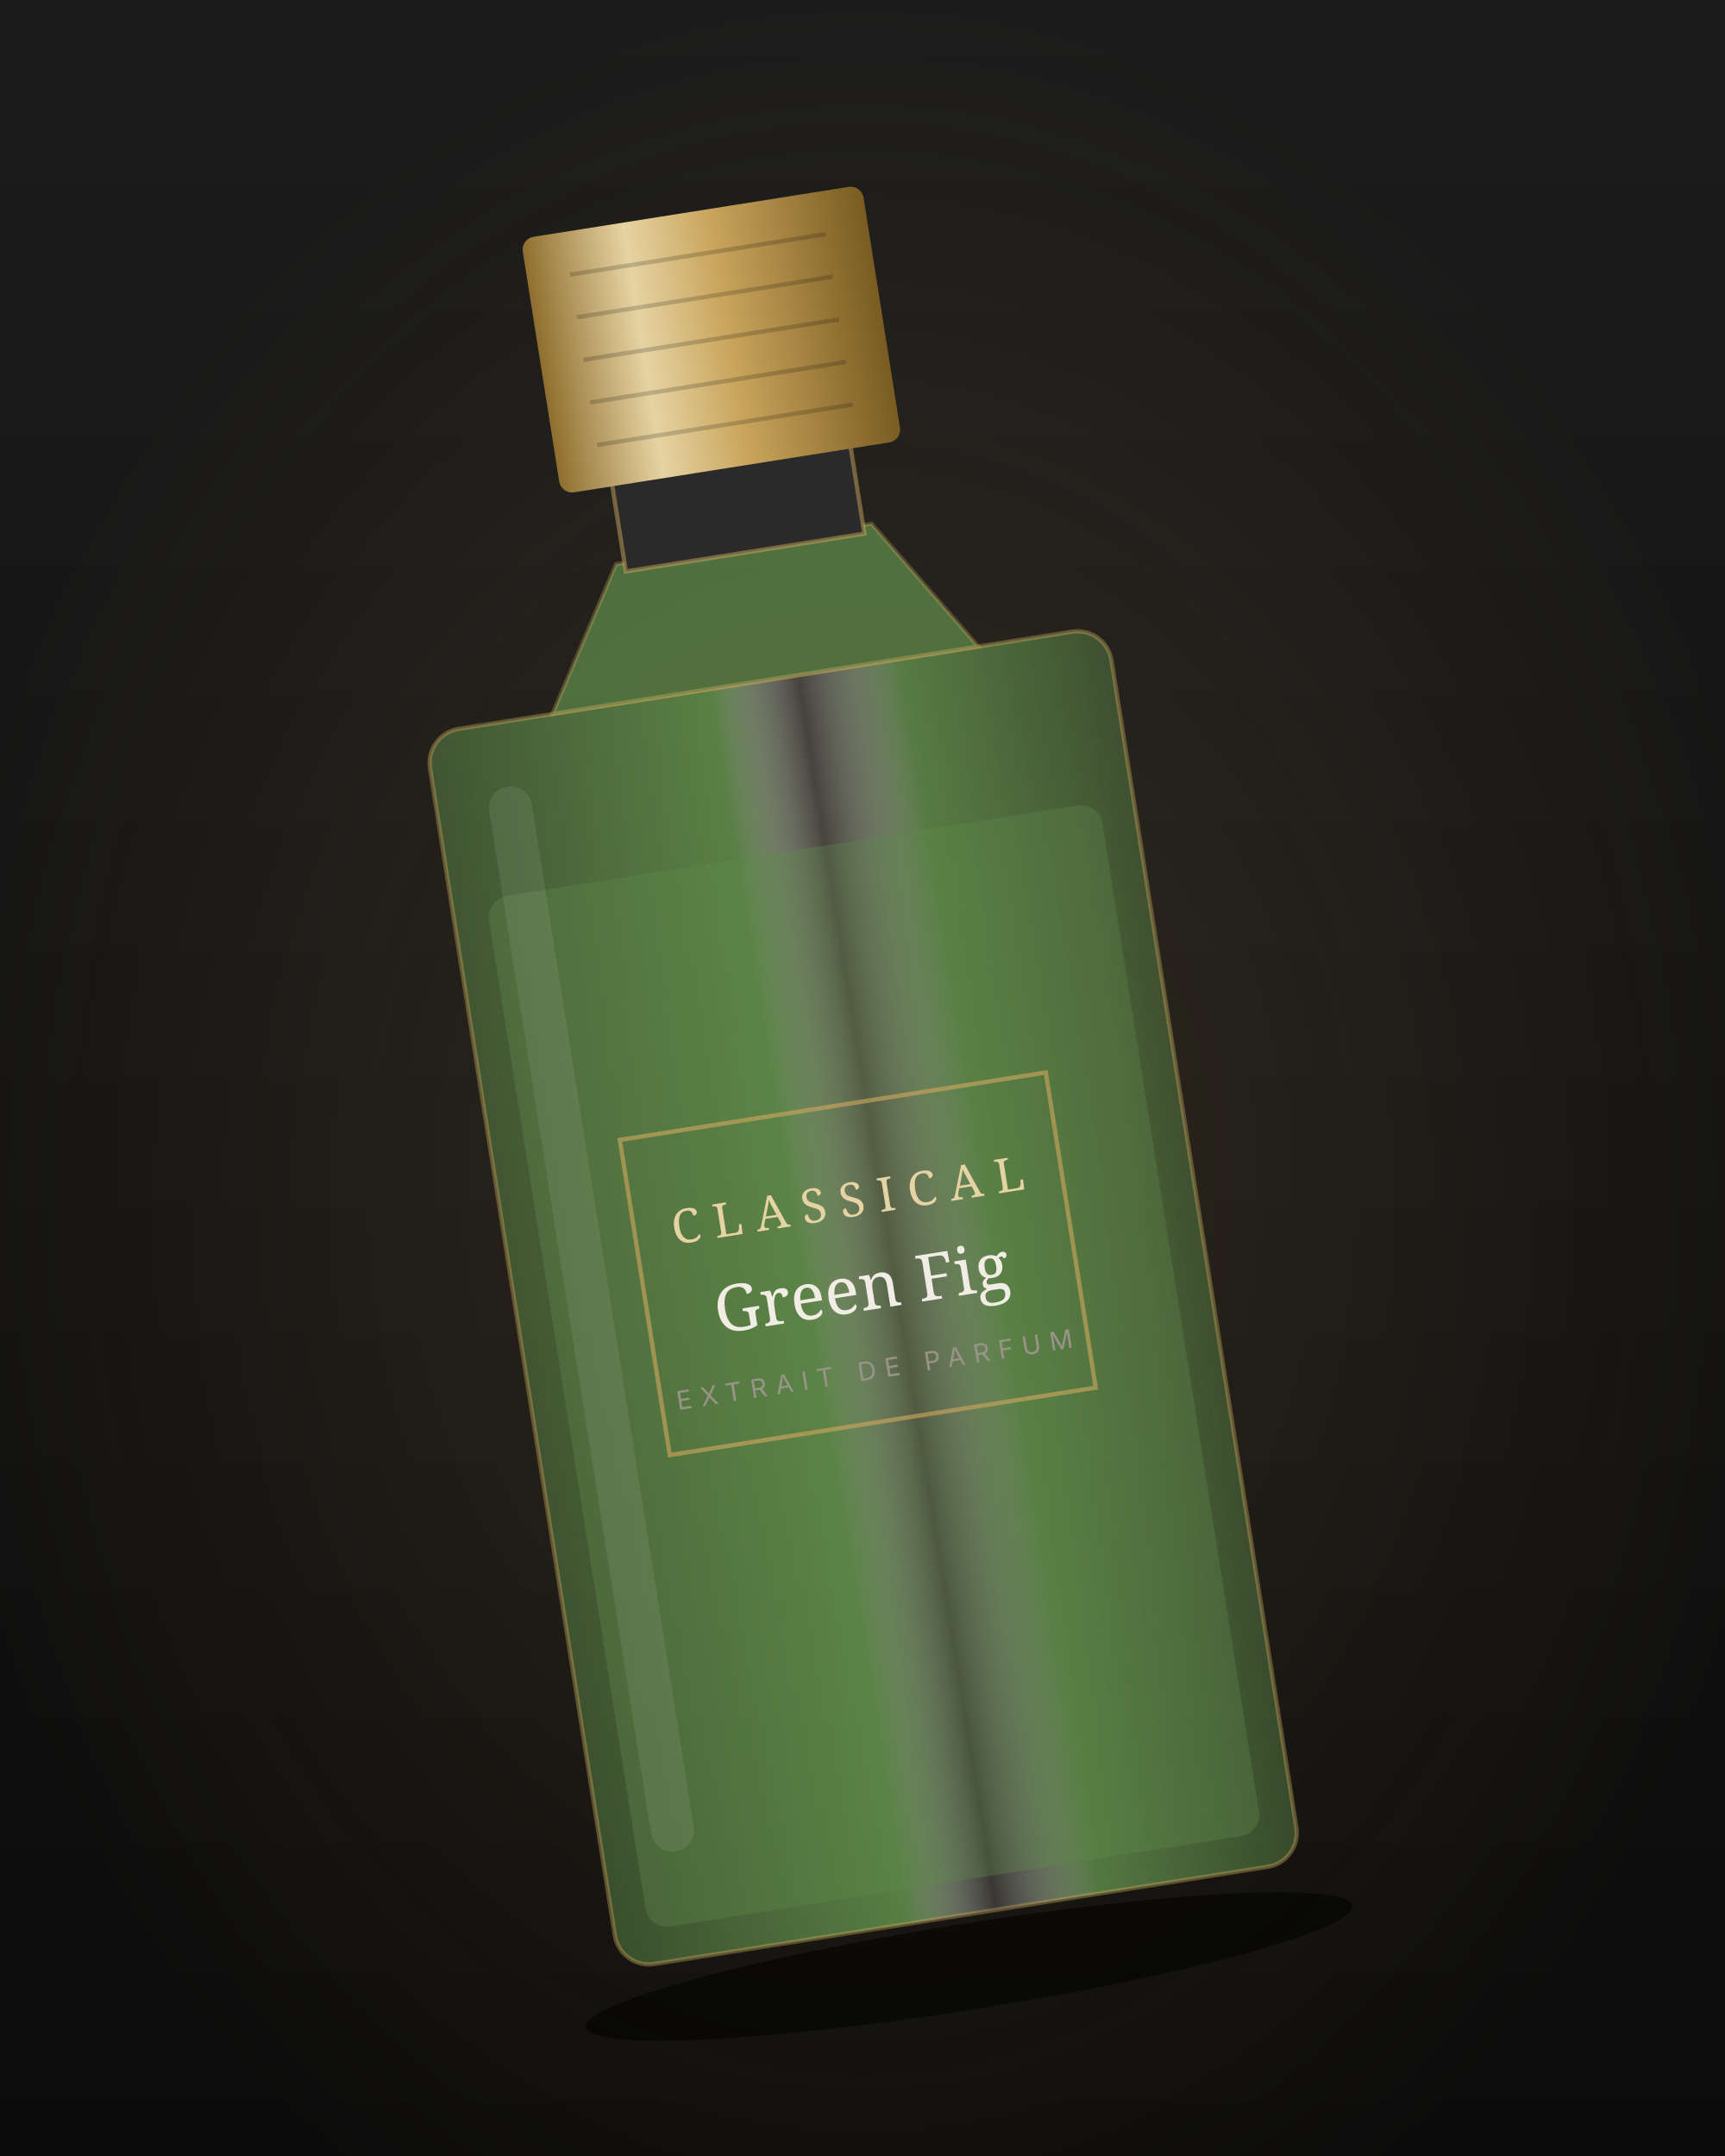
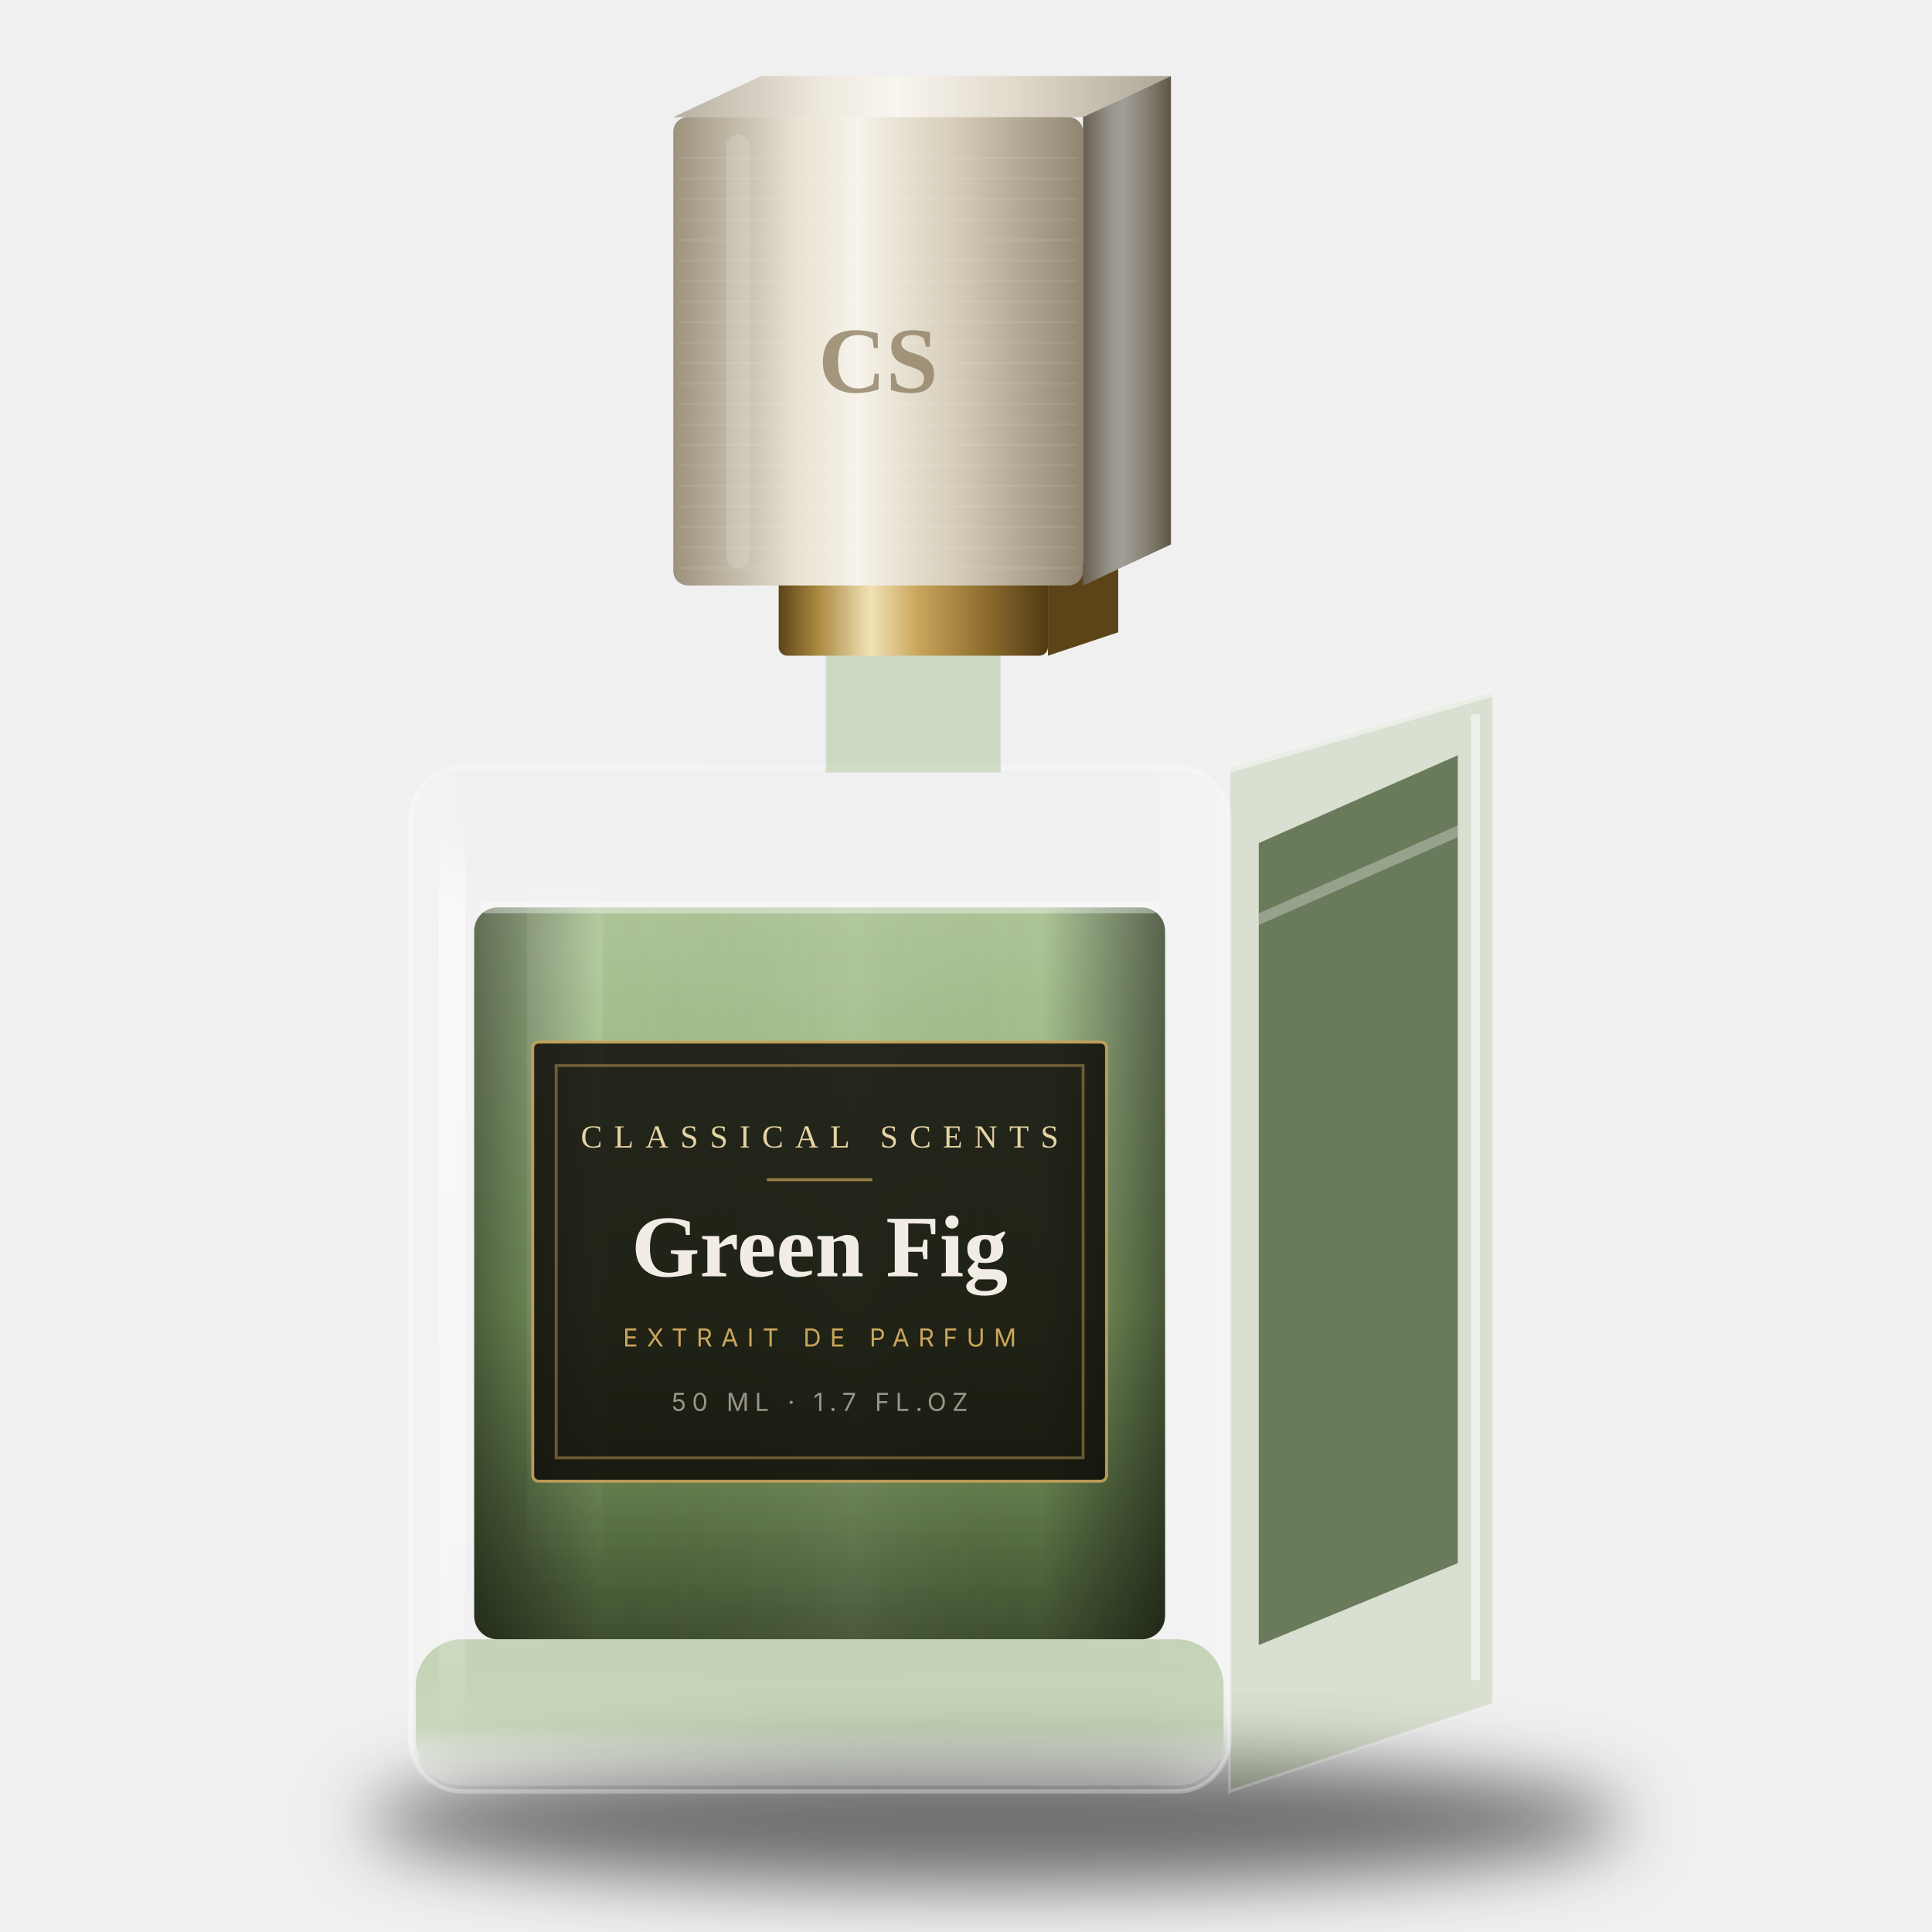
- <svg xmlns="http://www.w3.org/2000/svg" width="400" height="500" viewBox="0 0 400 500" role="img" aria-label="Green Fig bottle">
+ <svg xmlns="http://www.w3.org/2000/svg" width="800" height="800" viewBox="70 110 660 660" role="img" aria-label="Green Fig 50ml bottle, angled view">
  <defs>
-     <linearGradient id="p13bg" x1="0" y1="0" x2="0" y2="1">
-       <stop offset="0" stop-color="#1C1C1C" />
-       <stop offset="1" stop-color="#0B0B0B" />
+     <linearGradient id="bgl" x1="0" x2="1">
+       <stop offset="0" stop-color="#fff" stop-opacity=".22" />
+       <stop offset=".07" stop-color="#fff" stop-opacity=".06" />
+       <stop offset=".5" stop-color="#fff" stop-opacity=".02" />
+       <stop offset=".9" stop-color="#fff" stop-opacity=".07" />
+       <stop offset="1" stop-color="#fff" stop-opacity=".26" />
    </linearGradient>
-     <radialGradient id="p13glow" cx=".5" cy=".55" r=".55">
-       <stop offset="0" stop-color="#C9A55C" stop-opacity=".16" />
-       <stop offset="1" stop-color="#C9A55C" stop-opacity="0" />
-     </radialGradient>
-     <linearGradient id="p13g" x1="0" x2="1">
-       <stop offset="0" stop-color="#5f8a4a" stop-opacity=".5" />
-       <stop offset=".42" stop-color="#5f8a4a" stop-opacity=".9" />
-       <stop offset=".55" stop-color="#fff" stop-opacity=".14" />
-       <stop offset=".7" stop-color="#5f8a4a" stop-opacity=".85" />
-       <stop offset="1" stop-color="#5f8a4a" stop-opacity=".45" />
+     <linearGradient id="blq" x1="0" y1="0" x2="0" y2="1">
+       <stop offset="0" stop-color="#9fbb85" stop-opacity=".82" />
+       <stop offset=".55" stop-color="#7fa45c" stop-opacity=".9" />
+       <stop offset="1" stop-color="#394a29" stop-opacity=".97" />
    </linearGradient>
-     <linearGradient id="p13c" x1="0" x2="1">
-       <stop offset="0" stop-color="#8f6f2f" />
-       <stop offset=".3" stop-color="#E6D3A3" />
-       <stop offset=".55" stop-color="#C9A55C" />
-       <stop offset="1" stop-color="#7a5c22" />
+     <linearGradient id="blh" x1="0" x2="1">
+       <stop offset="0" stop-color="#000" stop-opacity=".45" />
+       <stop offset=".18" stop-color="#000" stop-opacity="0" />
+       <stop offset=".55" stop-color="#fff" stop-opacity=".06" />
+       <stop offset=".82" stop-color="#000" stop-opacity="0" />
+       <stop offset="1" stop-color="#000" stop-opacity=".5" />
    </linearGradient>
+     <linearGradient id="bbs" x1="0" y1="0" x2="0" y2="1">
+       <stop offset="0" stop-color="#9fbb85" stop-opacity=".55" />
+       <stop offset=".6" stop-color="#7fa45c" stop-opacity=".35" />
+       <stop offset="1" stop-color="#fff" stop-opacity=".18" />
+     </linearGradient>
+     <linearGradient id="bcp" x1="0" x2="1">
+       <stop offset="0" stop-color="#9c927e" />
+       <stop offset="0.3" stop-color="#e9e2d3" />
+       <stop offset="0.45" stop-color="#f7f3ea" />
+       <stop offset="0.7" stop-color="#d4cab6" />
+       <stop offset="1" stop-color="#8f8571" />
+     </linearGradient>
+     <linearGradient id="bcs" x1="0" x2="1">
+       <stop offset="0" stop-color="#9c927e" />
+       <stop offset="0.3" stop-color="#e9e2d3" />
+       <stop offset="0.45" stop-color="#f7f3ea" />
+       <stop offset="0.7" stop-color="#d4cab6" />
+       <stop offset="1" stop-color="#8f8571" />
+     </linearGradient>
+     <linearGradient id="bco" x1="0" x2="1">
+       <stop offset="0" stop-color="#5c4418" />
+       <stop offset="0.14" stop-color="#a8863e" />
+       <stop offset="0.34" stop-color="#f1e2b5" />
+       <stop offset="0.52" stop-color="#c9a55c" />
+       <stop offset="0.78" stop-color="#8a6a2c" />
+       <stop offset="1" stop-color="#4f3a14" />
+     </linearGradient>
+     <linearGradient id="bsp" x1="0" y1="0" x2="0" y2="1">
+       <stop offset="0" stop-color="#fff" stop-opacity="0" />
+       <stop offset=".12" stop-color="#fff" stop-opacity=".7" />
+       <stop offset=".8" stop-color="#fff" stop-opacity=".35" />
+       <stop offset="1" stop-color="#fff" stop-opacity="0" />
+     </linearGradient>
+     <linearGradient id="bsw" x1="0" x2="1">
+       <stop offset="0" stop-color="#fff" stop-opacity="0" />
+       <stop offset=".5" stop-color="#fff" stop-opacity=".22" />
+       <stop offset="1" stop-color="#fff" stop-opacity="0" />
+     </linearGradient>
+     <filter id="bbl" x="-50%" y="-50%" width="200%" height="200%">
+       <feGaussianBlur stdDeviation="12" />
+     </filter>
  </defs>
-   <rect width="400" height="500" fill="url(#p13bg)" />
-   <rect width="400" height="500" fill="url(#p13glow)" />
-   <g transform="rotate(-9 200 300) translate(0 6)">
-     <g>
-       <ellipse cx="200" cy="452" rx="90" ry="10" fill="#000" opacity=".55" />
-       <rect x="120" y="150" width="160" height="290" rx="8" fill="url(#p13g)" stroke="#C9A55C" stroke-opacity=".4" />
-       <rect x="128" y="190" width="144" height="242" rx="5" fill="#5f8a4a" fill-opacity=".35" />
-       <path d="M150 150 L170 118 H230 L250 150 Z" fill="#5f8a4a" fill-opacity=".75" stroke="#C9A55C" stroke-opacity=".3" />
-       <rect x="172" y="96" width="56" height="24" fill="#2A2A2A" stroke="#C9A55C" stroke-opacity=".5" />
-       <rect x="160" y="40" width="80" height="60" rx="3" fill="url(#p13c)" />
-       <path d="M170 50h60M170 60h60M170 70h60M170 80h60M170 90h60" stroke="#000" stroke-opacity=".18" />
-       <rect x="132" y="165" width="10" height="250" rx="5" fill="#fff" opacity=".08" />
-       <rect x="150" y="250" width="100" height="74" fill="none" stroke="#C9A55C" stroke-opacity=".65" />
-       <text x="200" y="276" text-anchor="middle" font-family="Cormorant Garamond,Georgia,serif" font-size="11" letter-spacing="3" fill="#E6D3A3">CLASSICAL</text>
-       <text x="200" y="298" text-anchor="middle" font-family="Cormorant Garamond,Georgia,serif" font-size="15" fill="#F2EDE4">Green Fig</text>
-       <text x="200" y="314" text-anchor="middle" font-family="Inter,sans-serif" font-size="6" letter-spacing="2" fill="#9A9388">EXTRAIT DE PARFUM</text>
-     </g>
-   </g>
+   <ellipse cx="410" cy="732" rx="215" ry="22" fill="#000" opacity=".55" filter="url(#bbl)" />
+   <polygon points="490,372 580,346 580,692 490,722" fill="#7fa45c" fill-opacity=".2" stroke="#fff" stroke-opacity=".22" />
+   <polygon points="500,398 568,368 568,644 500,672" fill="#465a33" fill-opacity=".75" />
+   <polygon points="500,422 568,392 568,396 500,426" fill="#fff" fill-opacity=".3" />
+   <path d="M574 354V684" stroke="#fff" stroke-opacity=".5" stroke-width="3" />
+   <polygon points="490,372 580,346 580,348 490,374" fill="#fff" fill-opacity=".45" />
+   <rect x="210" y="372" width="280" height="350" rx="18" fill="url(#bgl)" stroke="#fff" stroke-opacity=".3" stroke-width="1.5" />
+   <rect x="232" y="420" width="236" height="250" rx="8" fill="url(#blq)" />
+   <rect x="232" y="420" width="236" height="250" rx="8" fill="url(#blh)" />
+   <rect x="234" y="418" width="232" height="4" rx="2" fill="#fff" opacity=".38" />
+   <rect x="212" y="670" width="276" height="50" rx="16" fill="url(#bbs)" />
+   <rect x="220" y="390" width="9" height="312" rx="4.5" fill="url(#bsp)" opacity=".9" />
+   <rect x="250" y="402" width="26" height="250" rx="13" fill="url(#bsp)" opacity=".14" />
+   <rect x="252" y="466" width="196" height="150" rx="2" fill="#0c0a07" fill-opacity=".84" stroke="#C9A55C" stroke-opacity=".9" />
+   <rect x="260" y="474" width="180" height="134" fill="none" stroke="#C9A55C" stroke-opacity=".45" />
+   <text x="350" y="502" text-anchor="middle" font-family="'Cormorant Garamond',Georgia,'Times New Roman',serif" font-size="11" letter-spacing="4" fill="#E6D3A3">CLASSICAL SCENTS</text>
+   <path d="M332 513H368" stroke="#C9A55C" stroke-opacity=".7" />
+   <text x="350" y="546" text-anchor="middle" font-family="'Cormorant Garamond',Georgia,'Times New Roman',serif" font-size="30" font-weight="600" fill="#F2EDE4">Green Fig</text>
+   <text x="350" y="570" text-anchor="middle" font-family="Inter,'Segoe UI',Arial,sans-serif" font-size="8.5" letter-spacing="3" fill="#C9A55C">EXTRAIT DE PARFUM</text>
+   <text x="350" y="592" text-anchor="middle" font-family="Inter,'Segoe UI',Arial,sans-serif" font-size="8.5" letter-spacing="2" fill="#9A9388">50 ML · 1.7 FL.OZ</text>
+   <polygon points="352,330 412,330 436,322 376,322" fill="#fff" fill-opacity=".12" />
+   <rect x="352" y="330" width="60" height="44" fill="#7fa45c" fill-opacity=".3" stroke="#fff" stroke-opacity=".18" />
+   <rect x="336" y="306" width="92" height="28" rx="3" fill="url(#bco)" />
+   <polygon points="428,306 452,298 452,326 428,334" fill="#5c4418" />
+   <polygon points="300,150 330,136 470,136 440,150" fill="url(#bcs)" opacity=".9" />
+   <polygon points="300,150 330,136 470,136 440,150" fill="#fff" opacity=".2" />
+   <rect x="300" y="150" width="140" height="160" rx="5" fill="url(#bcp)" />
+   <polygon points="440,150 470,136 470,296 440,310" fill="url(#bcs)" />
+   <polygon points="440,150 470,136 470,296 440,310" fill="#000" opacity=".35" />
+   <path d="M302 164H438M302 171H438M302 178H438M302 185H438M302 192H438M302 199H438M302 206H438M302 213H438M302 220H438M302 227H438M302 234H438M302 241H438M302 248H438M302 255H438M302 262H438M302 269H438M302 276H438M302 283H438M302 290H438M302 297H438M302 304H438" stroke="#fff" stroke-opacity="0.07" stroke-width=".8" />
+   <rect x="318" y="156" width="8" height="148" rx="4" fill="#fff" opacity=".16" />
+   <text x="370" y="244" text-anchor="middle" font-family="'Cormorant Garamond',Georgia,'Times New Roman',serif" font-size="32" font-weight="600" fill="#8a7a5c" fill-opacity="0.75">CS</text>
</svg>
